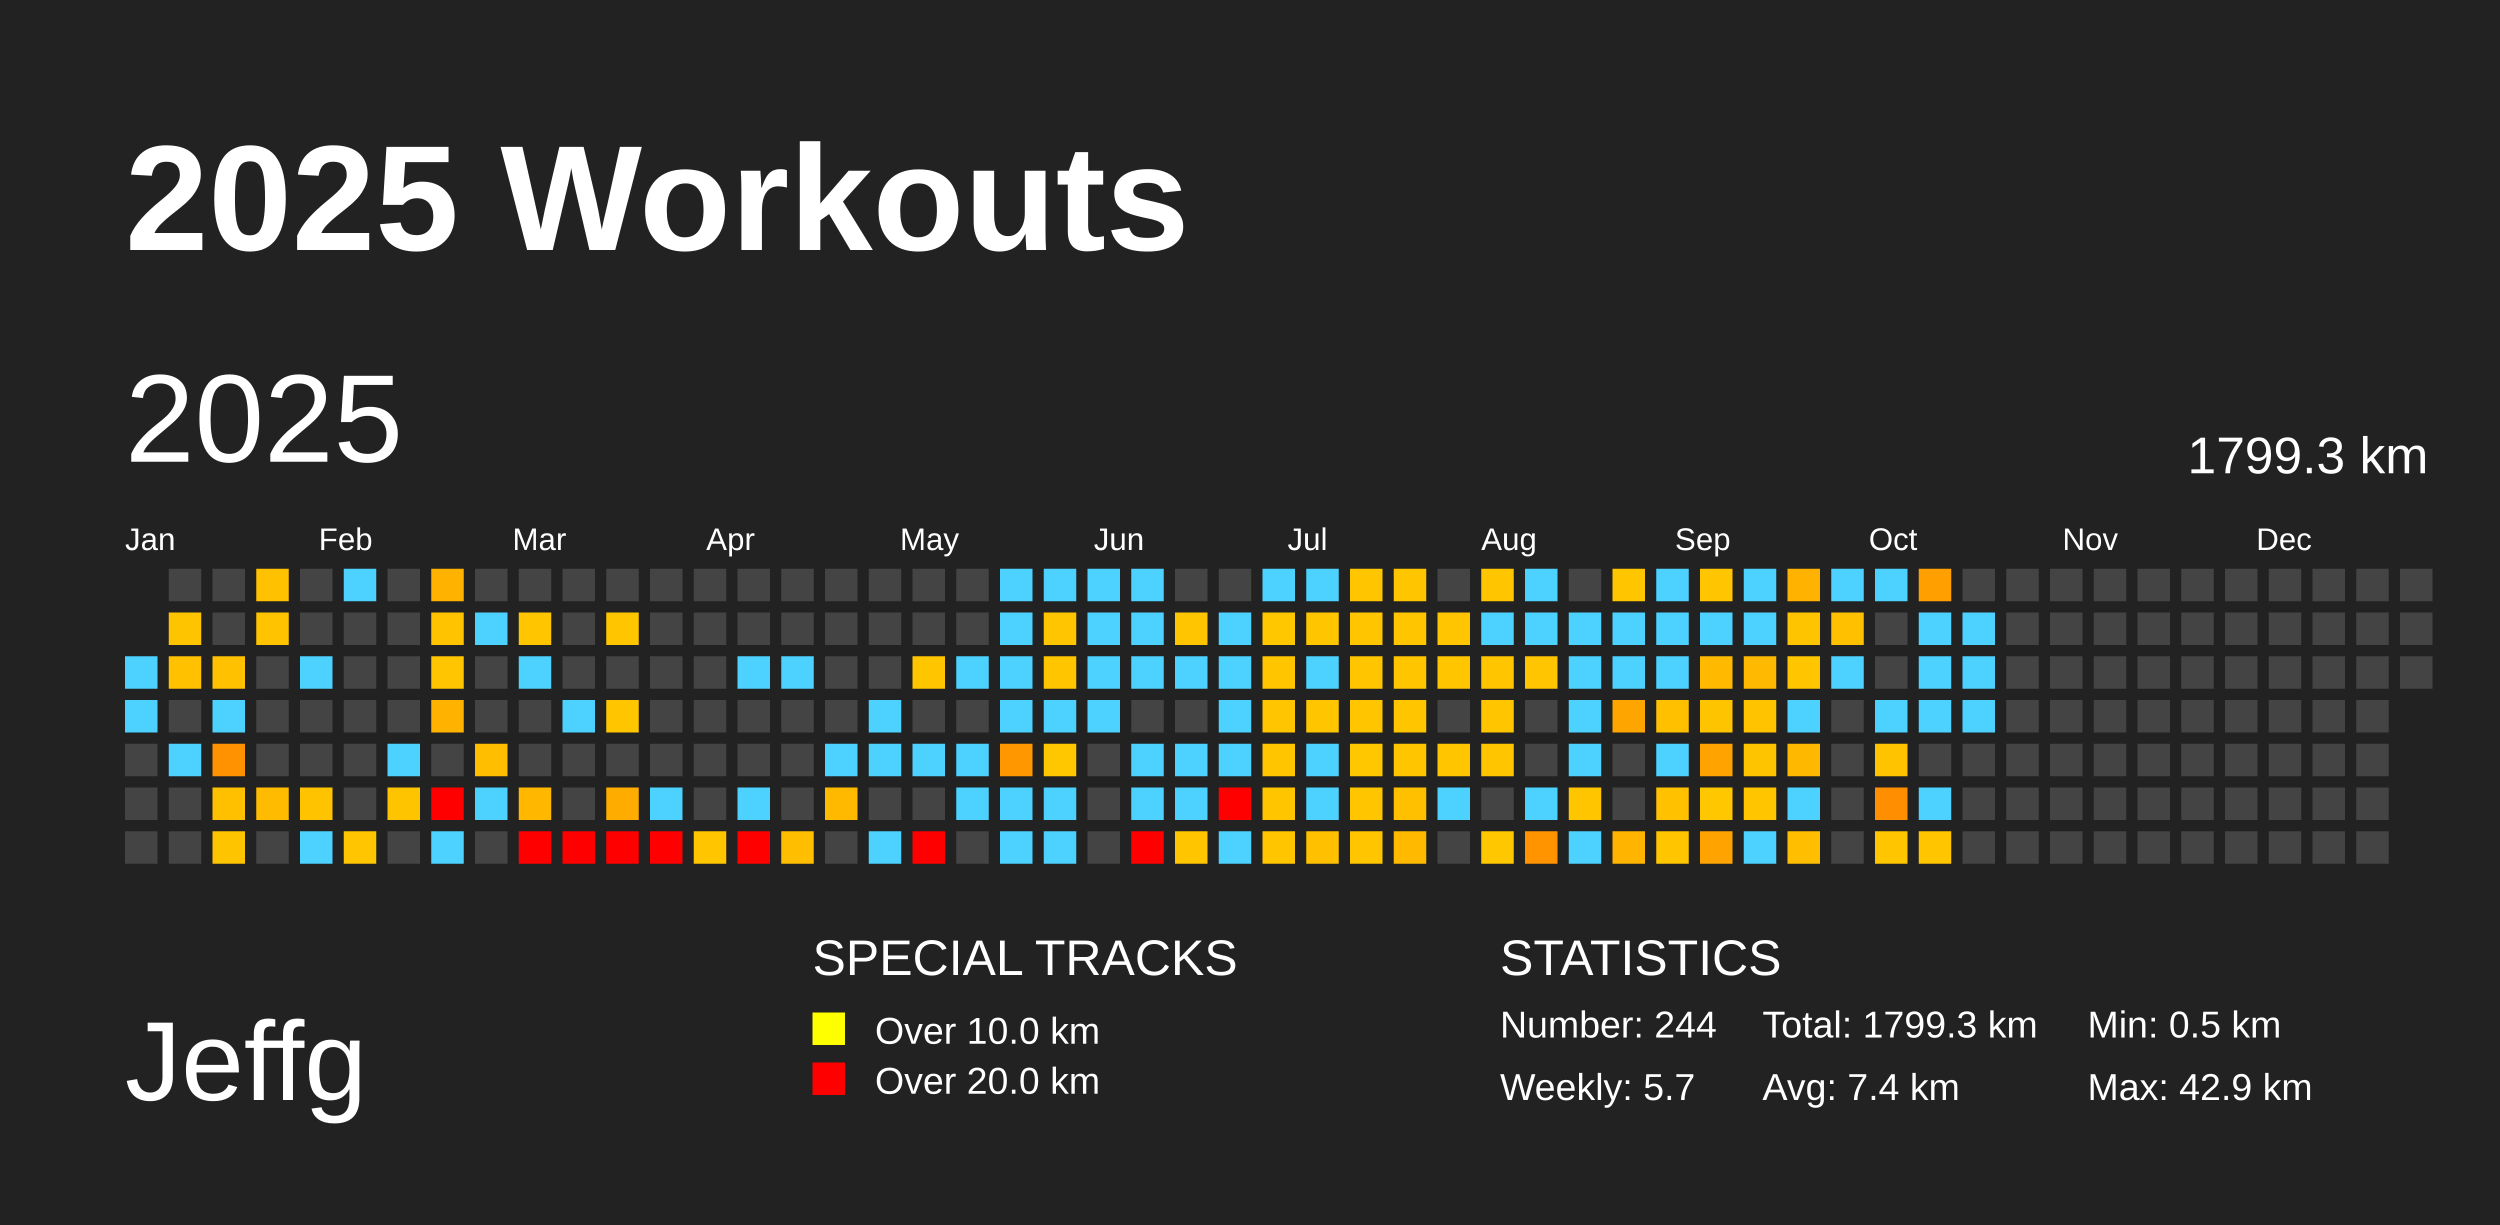
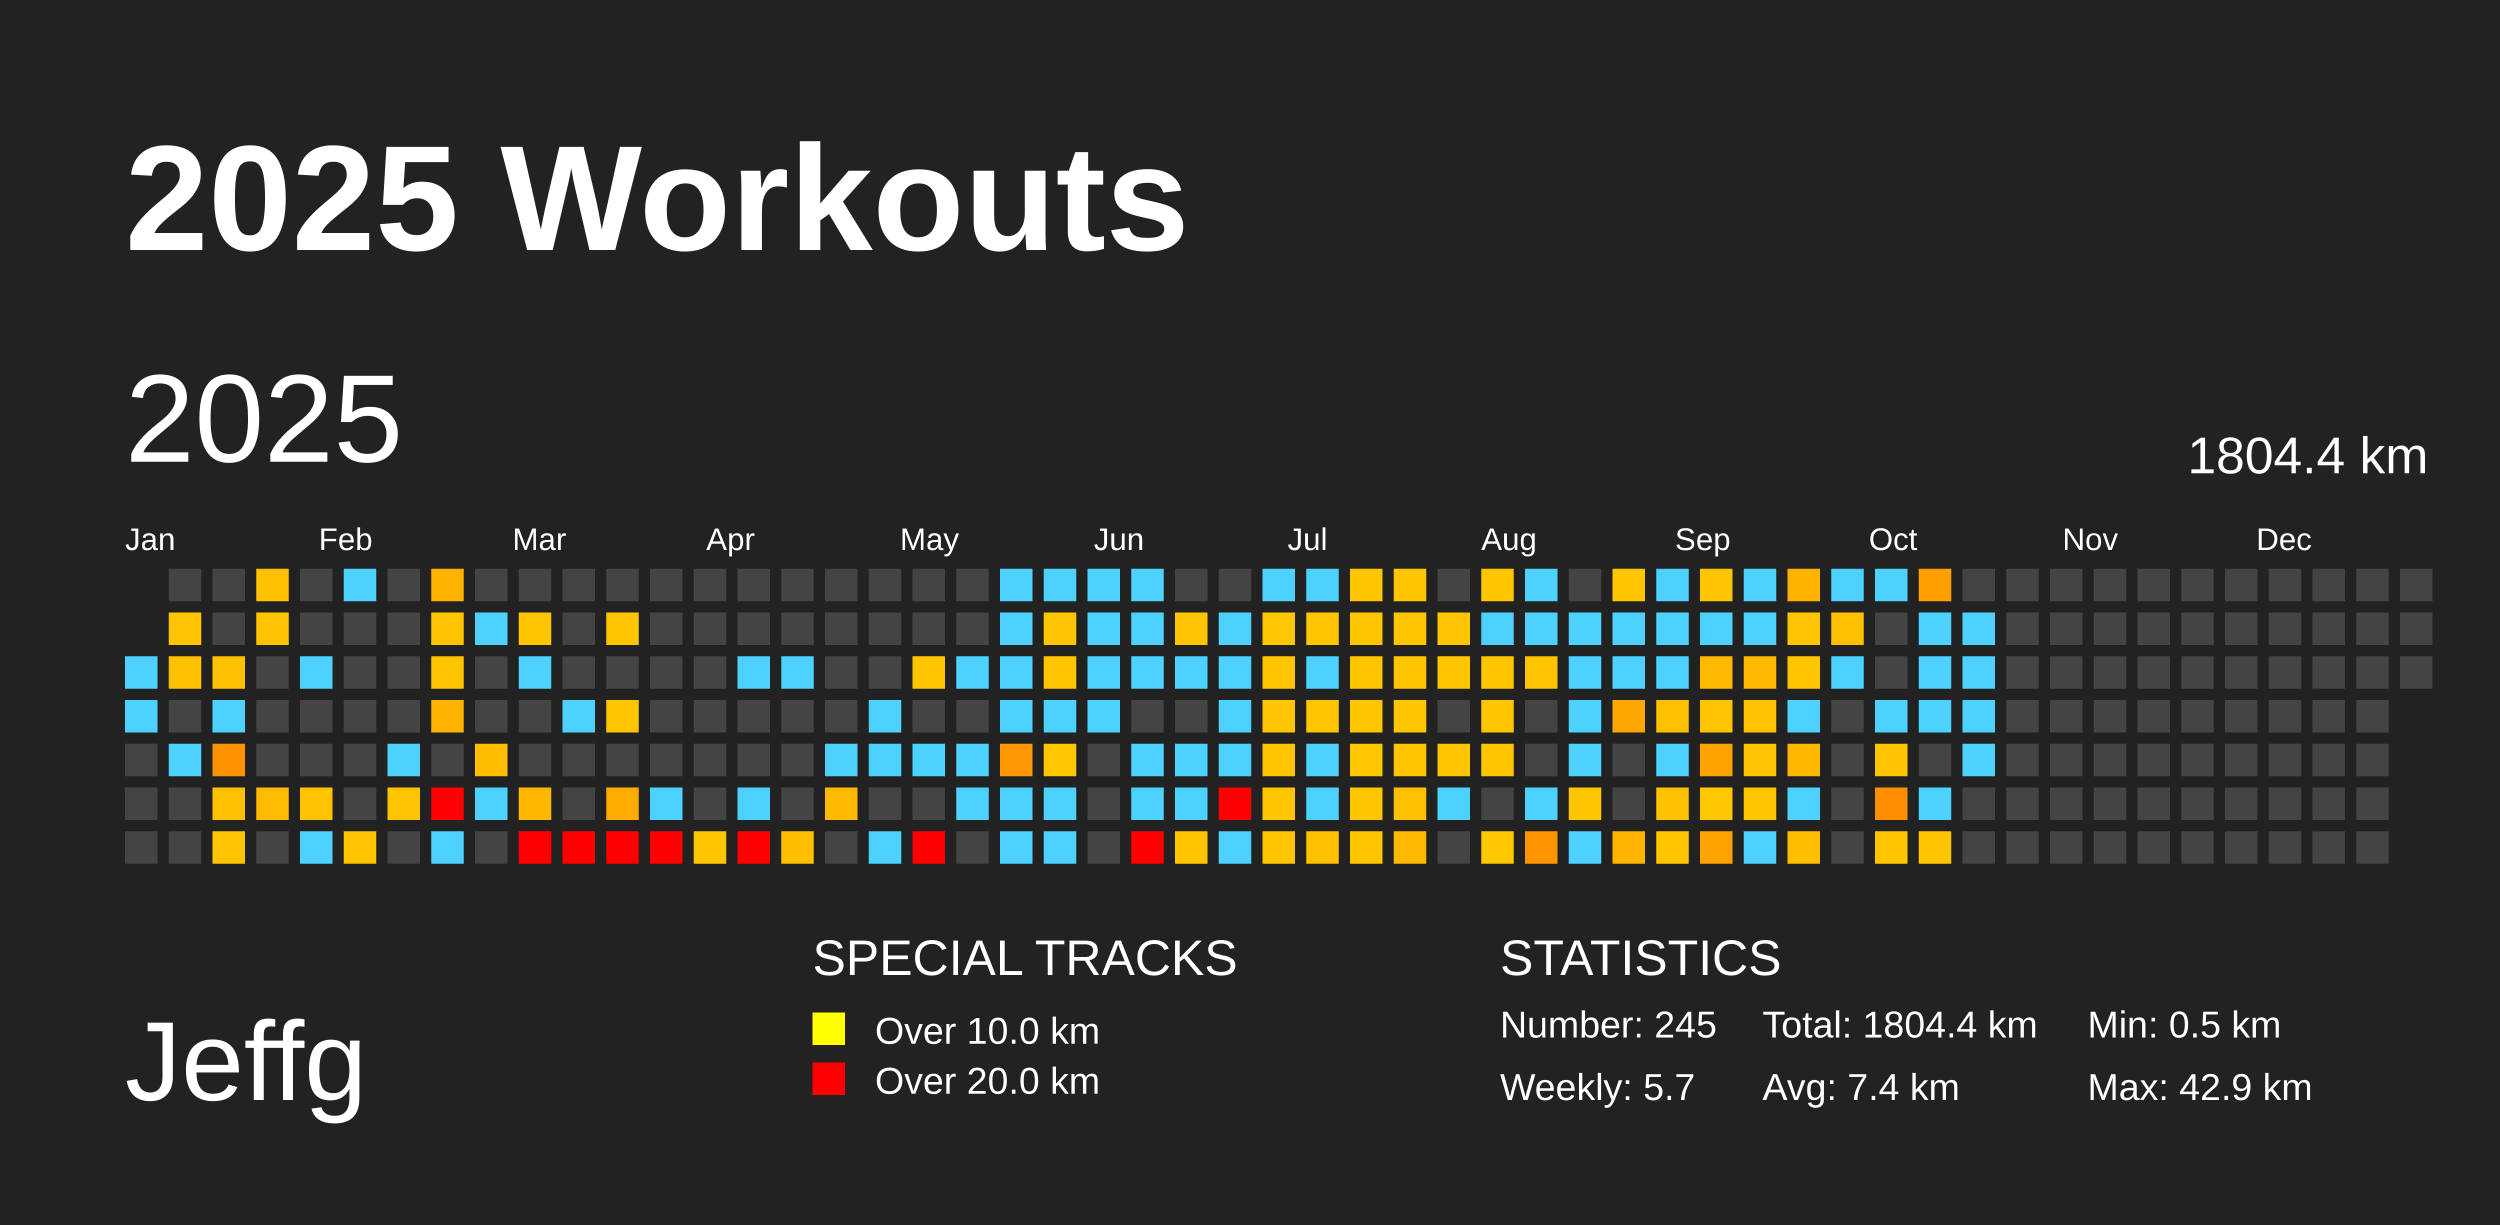
<svg xmlns="http://www.w3.org/2000/svg" baseProfile="full" height="98mm" version="1.1" viewBox="0,0,200,98" width="200mm">
  <defs />
  <rect fill="#222222" height="98" width="200" x="0" y="0" />
  <text fill="#FFFFFF" style="font-size:12px; font-family:Arial; font-weight:bold;" x="10" y="20">2025 Workouts</text>
  <text fill="#FFFFFF" style="font-size:9px; font-family:Arial" x="10" y="88">Jeffg</text>
  <text fill="#FFFFFF" style="font-size:4px; font-family:Arial" x="65" y="78">SPECIAL TRACKS</text>
  <rect fill="yellow" height="2.6" width="2.6" x="65" y="81" />
  <text fill="#FFFFFF" style="font-size:3px; font-family:Arial" x="70" y="83.5">Over 10.0 km</text>
  <rect fill="red" height="2.6" width="2.6" x="65" y="85" />
  <text fill="#FFFFFF" style="font-size:3px; font-family:Arial" x="70" y="87.5">Over 20.0 km</text>
  <text fill="#FFFFFF" style="font-size:4px; font-family:Arial" x="120" y="78">STATISTICS</text>
-   <text fill="#FFFFFF" style="font-size:3px; font-family:Arial" x="120" y="83">Number: 244</text>
+   <text fill="#FFFFFF" style="font-size:3px; font-family:Arial" x="120" y="83">Number: 245</text>
  <text fill="#FFFFFF" style="font-size:3px; font-family:Arial" x="120" y="88">Weekly: 5.7</text>
-   <text fill="#FFFFFF" style="font-size:3px; font-family:Arial" x="141" y="83">Total: 1799.3 km</text>
+   <text fill="#FFFFFF" style="font-size:3px; font-family:Arial" x="141" y="83">Total: 1804.4 km</text>
  <text fill="#FFFFFF" style="font-size:3px; font-family:Arial" x="141" y="88">Avg: 7.4 km</text>
  <text fill="#FFFFFF" style="font-size:3px; font-family:Arial" x="167" y="83">Min: 0.5 km</text>
  <text fill="#FFFFFF" style="font-size:3px; font-family:Arial" x="167" y="88">Max: 42.9 km</text>
  <text dominant-baseline="hanging" fill="#FFFFFF" style="font-size:10.0px; font-family:Arial;" x="10" y="30">2025</text>
-   <text dominant-baseline="hanging" fill="#FFFFFF" style="font-size:4.125px; font-family:Arial;" x="175" y="35">1799.3 km</text>
+   <text dominant-baseline="hanging" fill="#FFFFFF" style="font-size:4.125px; font-family:Arial;" x="175" y="35">1804.4 km</text>
  <text fill="#FFFFFF" style="font-size:2.5px; font-family:Arial" x="10.0" y="44">Jan</text>
  <text fill="#FFFFFF" style="font-size:2.5px; font-family:Arial" x="25.5" y="44">Feb</text>
  <text fill="#FFFFFF" style="font-size:2.5px; font-family:Arial" x="41.0" y="44">Mar</text>
  <text fill="#FFFFFF" style="font-size:2.5px; font-family:Arial" x="56.5" y="44">Apr</text>
  <text fill="#FFFFFF" style="font-size:2.5px; font-family:Arial" x="72.0" y="44">May</text>
  <text fill="#FFFFFF" style="font-size:2.5px; font-family:Arial" x="87.5" y="44">Jun</text>
  <text fill="#FFFFFF" style="font-size:2.5px; font-family:Arial" x="103.0" y="44">Jul</text>
  <text fill="#FFFFFF" style="font-size:2.5px; font-family:Arial" x="118.5" y="44">Aug</text>
  <text fill="#FFFFFF" style="font-size:2.5px; font-family:Arial" x="134.0" y="44">Sep</text>
  <text fill="#FFFFFF" style="font-size:2.5px; font-family:Arial" x="149.5" y="44">Oct</text>
  <text fill="#FFFFFF" style="font-size:2.5px; font-family:Arial" x="165.0" y="44">Nov</text>
  <text fill="#FFFFFF" style="font-size:2.5px; font-family:Arial" x="180.5" y="44">Dec</text>
  <rect fill="#4dd2ff" height="2.6" width="2.6" x="10.0" y="52.5" />
  <rect fill="#4dd2ff" height="2.6" width="2.6" x="10.0" y="56.0" />
  <rect fill="#444444" height="2.6" width="2.6" x="10.0" y="59.5" />
  <rect fill="#444444" height="2.6" width="2.6" x="10.0" y="63.0" />
  <rect fill="#444444" height="2.6" width="2.6" x="10.0" y="66.5" />
  <rect fill="#444444" height="2.6" width="2.6" x="13.5" y="45.5" />
  <rect fill="#ffc400" height="2.6" width="2.6" x="13.5" y="49.0" />
  <rect fill="#ffc100" height="2.6" width="2.6" x="13.5" y="52.5" />
  <rect fill="#444444" height="2.6" width="2.6" x="13.5" y="56.0" />
  <rect fill="#4dd2ff" height="2.6" width="2.6" x="13.5" y="59.5" />
  <rect fill="#444444" height="2.6" width="2.6" x="13.5" y="63.0" />
  <rect fill="#444444" height="2.6" width="2.6" x="13.5" y="66.5" />
  <rect fill="#444444" height="2.6" width="2.6" x="17.0" y="45.5" />
  <rect fill="#444444" height="2.6" width="2.6" x="17.0" y="49.0" />
  <rect fill="#ffc100" height="2.6" width="2.6" x="17.0" y="52.5" />
  <rect fill="#4dd2ff" height="2.6" width="2.6" x="17.0" y="56.0" />
  <rect fill="#ff9200" height="2.6" width="2.6" x="17.0" y="59.5" />
  <rect fill="#ffc000" height="2.6" width="2.6" x="17.0" y="63.0" />
  <rect fill="#ffc400" height="2.6" width="2.6" x="17.0" y="66.5" />
  <rect fill="#ffc100" height="2.6" width="2.6" x="20.5" y="45.5" />
  <rect fill="#ffc300" height="2.6" width="2.6" x="20.5" y="49.0" />
  <rect fill="#444444" height="2.6" width="2.6" x="20.5" y="52.5" />
  <rect fill="#444444" height="2.6" width="2.6" x="20.5" y="56.0" />
  <rect fill="#444444" height="2.6" width="2.6" x="20.5" y="59.5" />
  <rect fill="#ffbb00" height="2.6" width="2.6" x="20.5" y="63.0" />
  <rect fill="#444444" height="2.6" width="2.6" x="20.5" y="66.5" />
  <rect fill="#444444" height="2.6" width="2.6" x="24.0" y="45.5" />
  <rect fill="#444444" height="2.6" width="2.6" x="24.0" y="49.0" />
  <rect fill="#4dd2ff" height="2.6" width="2.6" x="24.0" y="52.5" />
  <rect fill="#444444" height="2.6" width="2.6" x="24.0" y="56.0" />
  <rect fill="#444444" height="2.6" width="2.6" x="24.0" y="59.5" />
  <rect fill="#ffc300" height="2.6" width="2.6" x="24.0" y="63.0" />
  <rect fill="#4dd2ff" height="2.6" width="2.6" x="24.0" y="66.5" />
  <rect fill="#4dd2ff" height="2.6" width="2.6" x="27.5" y="45.5" />
  <rect fill="#444444" height="2.6" width="2.6" x="27.5" y="49.0" />
  <rect fill="#444444" height="2.6" width="2.6" x="27.5" y="52.5" />
  <rect fill="#444444" height="2.6" width="2.6" x="27.5" y="56.0" />
  <rect fill="#444444" height="2.6" width="2.6" x="27.5" y="59.5" />
  <rect fill="#444444" height="2.6" width="2.6" x="27.5" y="63.0" />
  <rect fill="#ffc500" height="2.6" width="2.6" x="27.5" y="66.5" />
  <rect fill="#444444" height="2.6" width="2.6" x="31.0" y="45.5" />
  <rect fill="#444444" height="2.6" width="2.6" x="31.0" y="49.0" />
  <rect fill="#444444" height="2.6" width="2.6" x="31.0" y="52.5" />
  <rect fill="#444444" height="2.6" width="2.6" x="31.0" y="56.0" />
  <rect fill="#4dd2ff" height="2.6" width="2.6" x="31.0" y="59.5" />
  <rect fill="#ffc400" height="2.6" width="2.6" x="31.0" y="63.0" />
  <rect fill="#444444" height="2.6" width="2.6" x="31.0" y="66.5" />
  <rect fill="#ffb200" height="2.6" width="2.6" x="34.5" y="45.5" />
  <rect fill="#ffc300" height="2.6" width="2.6" x="34.5" y="49.0" />
  <rect fill="#ffc500" height="2.6" width="2.6" x="34.5" y="52.5" />
  <rect fill="#ffb200" height="2.6" width="2.6" x="34.5" y="56.0" />
  <rect fill="#444444" height="2.6" width="2.6" x="34.5" y="59.5" />
  <rect fill="red" height="2.6" width="2.6" x="34.5" y="63.0" />
  <rect fill="#4dd2ff" height="2.6" width="2.6" x="34.5" y="66.5" />
  <rect fill="#444444" height="2.6" width="2.6" x="38.0" y="45.5" />
  <rect fill="#4dd2ff" height="2.6" width="2.6" x="38.0" y="49.0" />
  <rect fill="#444444" height="2.6" width="2.6" x="38.0" y="52.5" />
  <rect fill="#444444" height="2.6" width="2.6" x="38.0" y="56.0" />
  <rect fill="#ffbe00" height="2.6" width="2.6" x="38.0" y="59.5" />
  <rect fill="#4dd2ff" height="2.6" width="2.6" x="38.0" y="63.0" />
  <rect fill="#444444" height="2.6" width="2.6" x="38.0" y="66.5" />
  <rect fill="#444444" height="2.6" width="2.6" x="41.5" y="45.5" />
  <rect fill="#ffc600" height="2.6" width="2.6" x="41.5" y="49.0" />
  <rect fill="#4dd2ff" height="2.6" width="2.6" x="41.5" y="52.5" />
  <rect fill="#444444" height="2.6" width="2.6" x="41.5" y="56.0" />
  <rect fill="#444444" height="2.6" width="2.6" x="41.5" y="59.5" />
  <rect fill="#ffb700" height="2.6" width="2.6" x="41.5" y="63.0" />
  <rect fill="red" height="2.6" width="2.6" x="41.5" y="66.5" />
  <rect fill="#444444" height="2.6" width="2.6" x="45.0" y="45.5" />
  <rect fill="#444444" height="2.6" width="2.6" x="45.0" y="49.0" />
  <rect fill="#444444" height="2.6" width="2.6" x="45.0" y="52.5" />
  <rect fill="#4dd2ff" height="2.6" width="2.6" x="45.0" y="56.0" />
  <rect fill="#444444" height="2.6" width="2.6" x="45.0" y="59.5" />
  <rect fill="#444444" height="2.6" width="2.6" x="45.0" y="63.0" />
  <rect fill="red" height="2.6" width="2.6" x="45.0" y="66.5" />
  <rect fill="#444444" height="2.6" width="2.6" x="48.5" y="45.5" />
  <rect fill="#ffc600" height="2.6" width="2.6" x="48.5" y="49.0" />
  <rect fill="#444444" height="2.6" width="2.6" x="48.5" y="52.5" />
  <rect fill="#ffc600" height="2.6" width="2.6" x="48.5" y="56.0" />
  <rect fill="#444444" height="2.6" width="2.6" x="48.5" y="59.5" />
  <rect fill="#ffac00" height="2.6" width="2.6" x="48.5" y="63.0" />
  <rect fill="red" height="2.6" width="2.6" x="48.5" y="66.5" />
  <rect fill="#444444" height="2.6" width="2.6" x="52.0" y="45.5" />
  <rect fill="#444444" height="2.6" width="2.6" x="52.0" y="49.0" />
  <rect fill="#444444" height="2.6" width="2.6" x="52.0" y="52.5" />
  <rect fill="#444444" height="2.6" width="2.6" x="52.0" y="56.0" />
  <rect fill="#444444" height="2.6" width="2.6" x="52.0" y="59.5" />
  <rect fill="#4dd2ff" height="2.6" width="2.6" x="52.0" y="63.0" />
  <rect fill="red" height="2.6" width="2.6" x="52.0" y="66.5" />
  <rect fill="#444444" height="2.6" width="2.6" x="55.5" y="45.5" />
  <rect fill="#444444" height="2.6" width="2.6" x="55.5" y="49.0" />
  <rect fill="#444444" height="2.6" width="2.6" x="55.5" y="52.5" />
  <rect fill="#444444" height="2.6" width="2.6" x="55.5" y="56.0" />
  <rect fill="#444444" height="2.6" width="2.6" x="55.5" y="59.5" />
  <rect fill="#444444" height="2.6" width="2.6" x="55.5" y="63.0" />
  <rect fill="#ffc600" height="2.6" width="2.6" x="55.5" y="66.5" />
  <rect fill="#444444" height="2.6" width="2.6" x="59.0" y="45.5" />
  <rect fill="#444444" height="2.6" width="2.6" x="59.0" y="49.0" />
  <rect fill="#4dd2ff" height="2.6" width="2.6" x="59.0" y="52.5" />
  <rect fill="#444444" height="2.6" width="2.6" x="59.0" y="56.0" />
  <rect fill="#444444" height="2.6" width="2.6" x="59.0" y="59.5" />
  <rect fill="#4dd2ff" height="2.6" width="2.6" x="59.0" y="63.0" />
  <rect fill="red" height="2.6" width="2.6" x="59.0" y="66.5" />
  <rect fill="#444444" height="2.6" width="2.6" x="62.5" y="45.5" />
  <rect fill="#444444" height="2.6" width="2.6" x="62.5" y="49.0" />
  <rect fill="#4dd2ff" height="2.6" width="2.6" x="62.5" y="52.5" />
  <rect fill="#444444" height="2.6" width="2.6" x="62.5" y="56.0" />
  <rect fill="#444444" height="2.6" width="2.6" x="62.5" y="59.5" />
  <rect fill="#444444" height="2.6" width="2.6" x="62.5" y="63.0" />
  <rect fill="#ffbf00" height="2.6" width="2.6" x="62.5" y="66.5" />
  <rect fill="#444444" height="2.6" width="2.6" x="66.0" y="45.5" />
  <rect fill="#444444" height="2.6" width="2.6" x="66.0" y="49.0" />
  <rect fill="#444444" height="2.6" width="2.6" x="66.0" y="52.5" />
  <rect fill="#444444" height="2.6" width="2.6" x="66.0" y="56.0" />
  <rect fill="#4dd2ff" height="2.6" width="2.6" x="66.0" y="59.5" />
  <rect fill="#ffba00" height="2.6" width="2.6" x="66.0" y="63.0" />
  <rect fill="#444444" height="2.6" width="2.6" x="66.0" y="66.5" />
  <rect fill="#444444" height="2.6" width="2.6" x="69.5" y="45.5" />
  <rect fill="#444444" height="2.6" width="2.6" x="69.5" y="49.0" />
  <rect fill="#444444" height="2.6" width="2.6" x="69.5" y="52.5" />
  <rect fill="#4dd2ff" height="2.6" width="2.6" x="69.5" y="56.0" />
  <rect fill="#4dd2ff" height="2.6" width="2.6" x="69.5" y="59.5" />
  <rect fill="#444444" height="2.6" width="2.6" x="69.5" y="63.0" />
  <rect fill="#4dd2ff" height="2.6" width="2.6" x="69.5" y="66.5" />
  <rect fill="#444444" height="2.6" width="2.6" x="73.0" y="45.5" />
  <rect fill="#444444" height="2.6" width="2.6" x="73.0" y="49.0" />
  <rect fill="#ffc600" height="2.6" width="2.6" x="73.0" y="52.5" />
  <rect fill="#444444" height="2.6" width="2.6" x="73.0" y="56.0" />
  <rect fill="#4dd2ff" height="2.6" width="2.6" x="73.0" y="59.5" />
  <rect fill="#444444" height="2.6" width="2.6" x="73.0" y="63.0" />
  <rect fill="red" height="2.6" width="2.6" x="73.0" y="66.5" />
  <rect fill="#444444" height="2.6" width="2.6" x="76.5" y="45.5" />
  <rect fill="#444444" height="2.6" width="2.6" x="76.5" y="49.0" />
  <rect fill="#4dd2ff" height="2.6" width="2.6" x="76.5" y="52.5" />
  <rect fill="#444444" height="2.6" width="2.6" x="76.5" y="56.0" />
  <rect fill="#4dd2ff" height="2.6" width="2.6" x="76.5" y="59.5" />
  <rect fill="#4dd2ff" height="2.6" width="2.6" x="76.5" y="63.0" />
  <rect fill="#444444" height="2.6" width="2.6" x="76.5" y="66.5" />
  <rect fill="#4dd2ff" height="2.6" width="2.6" x="80.0" y="45.5" />
  <rect fill="#4dd2ff" height="2.6" width="2.6" x="80.0" y="49.0" />
  <rect fill="#4dd2ff" height="2.6" width="2.6" x="80.0" y="52.5" />
  <rect fill="#4dd2ff" height="2.6" width="2.6" x="80.0" y="56.0" />
  <rect fill="#ff9700" height="2.6" width="2.6" x="80.0" y="59.5" />
  <rect fill="#4dd2ff" height="2.6" width="2.6" x="80.0" y="63.0" />
  <rect fill="#4dd2ff" height="2.6" width="2.6" x="80.0" y="66.5" />
  <rect fill="#4dd2ff" height="2.6" width="2.6" x="83.5" y="45.5" />
  <rect fill="#ffc500" height="2.6" width="2.6" x="83.5" y="49.0" />
  <rect fill="#ffc600" height="2.6" width="2.6" x="83.5" y="52.5" />
  <rect fill="#4dd2ff" height="2.6" width="2.6" x="83.5" y="56.0" />
  <rect fill="#ffc700" height="2.6" width="2.6" x="83.5" y="59.5" />
  <rect fill="#4dd2ff" height="2.6" width="2.6" x="83.5" y="63.0" />
  <rect fill="#4dd2ff" height="2.6" width="2.6" x="83.5" y="66.5" />
  <rect fill="#4dd2ff" height="2.6" width="2.6" x="87.0" y="45.5" />
  <rect fill="#4dd2ff" height="2.6" width="2.6" x="87.0" y="49.0" />
  <rect fill="#4dd2ff" height="2.6" width="2.6" x="87.0" y="52.5" />
  <rect fill="#4dd2ff" height="2.6" width="2.6" x="87.0" y="56.0" />
  <rect fill="#444444" height="2.6" width="2.6" x="87.0" y="59.5" />
  <rect fill="#444444" height="2.6" width="2.6" x="87.0" y="63.0" />
  <rect fill="#444444" height="2.6" width="2.6" x="87.0" y="66.5" />
  <rect fill="#4dd2ff" height="2.6" width="2.6" x="90.5" y="45.5" />
  <rect fill="#4dd2ff" height="2.6" width="2.6" x="90.5" y="49.0" />
  <rect fill="#4dd2ff" height="2.6" width="2.6" x="90.5" y="52.5" />
  <rect fill="#444444" height="2.6" width="2.6" x="90.5" y="56.0" />
  <rect fill="#4dd2ff" height="2.6" width="2.6" x="90.5" y="59.5" />
  <rect fill="#4dd2ff" height="2.6" width="2.6" x="90.5" y="63.0" />
  <rect fill="red" height="2.6" width="2.6" x="90.5" y="66.5" />
  <rect fill="#444444" height="2.6" width="2.6" x="94.0" y="45.5" />
  <rect fill="#ffc500" height="2.6" width="2.6" x="94.0" y="49.0" />
  <rect fill="#4dd2ff" height="2.6" width="2.6" x="94.0" y="52.5" />
  <rect fill="#444444" height="2.6" width="2.6" x="94.0" y="56.0" />
  <rect fill="#4dd2ff" height="2.6" width="2.6" x="94.0" y="59.5" />
  <rect fill="#4dd2ff" height="2.6" width="2.6" x="94.0" y="63.0" />
  <rect fill="#ffc600" height="2.6" width="2.6" x="94.0" y="66.5" />
  <rect fill="#444444" height="2.6" width="2.6" x="97.5" y="45.5" />
  <rect fill="#4dd2ff" height="2.6" width="2.6" x="97.5" y="49.0" />
  <rect fill="#4dd2ff" height="2.6" width="2.6" x="97.5" y="52.5" />
  <rect fill="#4dd2ff" height="2.6" width="2.6" x="97.5" y="56.0" />
  <rect fill="#4dd2ff" height="2.6" width="2.6" x="97.5" y="59.5" />
  <rect fill="red" height="2.6" width="2.6" x="97.5" y="63.0" />
  <rect fill="#4dd2ff" height="2.6" width="2.6" x="97.5" y="66.5" />
  <rect fill="#4dd2ff" height="2.6" width="2.6" x="101.0" y="45.5" />
  <rect fill="#ffc700" height="2.6" width="2.6" x="101.0" y="49.0" />
  <rect fill="#ffc600" height="2.6" width="2.6" x="101.0" y="52.5" />
  <rect fill="#ffc500" height="2.6" width="2.6" x="101.0" y="56.0" />
  <rect fill="#ffc600" height="2.6" width="2.6" x="101.0" y="59.5" />
  <rect fill="#ffc600" height="2.6" width="2.6" x="101.0" y="63.0" />
  <rect fill="#ffc600" height="2.6" width="2.6" x="101.0" y="66.5" />
  <rect fill="#4dd2ff" height="2.6" width="2.6" x="104.5" y="45.5" />
  <rect fill="#ffc600" height="2.6" width="2.6" x="104.5" y="49.0" />
  <rect fill="#4dd2ff" height="2.6" width="2.6" x="104.5" y="52.5" />
  <rect fill="#ffc600" height="2.6" width="2.6" x="104.5" y="56.0" />
  <rect fill="#4dd2ff" height="2.6" width="2.6" x="104.5" y="59.5" />
  <rect fill="#4dd2ff" height="2.6" width="2.6" x="104.5" y="63.0" />
  <rect fill="#ffc000" height="2.6" width="2.6" x="104.5" y="66.5" />
  <rect fill="#ffc600" height="2.6" width="2.6" x="108.0" y="45.5" />
  <rect fill="#ffc600" height="2.6" width="2.6" x="108.0" y="49.0" />
  <rect fill="#ffc600" height="2.6" width="2.6" x="108.0" y="52.5" />
  <rect fill="#ffc600" height="2.6" width="2.6" x="108.0" y="56.0" />
  <rect fill="#ffc700" height="2.6" width="2.6" x="108.0" y="59.5" />
  <rect fill="#ffc600" height="2.6" width="2.6" x="108.0" y="63.0" />
  <rect fill="#ffc600" height="2.6" width="2.6" x="108.0" y="66.5" />
  <rect fill="#ffc600" height="2.6" width="2.6" x="111.5" y="45.5" />
  <rect fill="#ffc600" height="2.6" width="2.6" x="111.5" y="49.0" />
  <rect fill="#ffc600" height="2.6" width="2.6" x="111.5" y="52.5" />
  <rect fill="#ffc600" height="2.6" width="2.6" x="111.5" y="56.0" />
  <rect fill="#ffc600" height="2.6" width="2.6" x="111.5" y="59.5" />
  <rect fill="#ffc000" height="2.6" width="2.6" x="111.5" y="63.0" />
  <rect fill="#ffba00" height="2.6" width="2.6" x="111.5" y="66.5" />
  <rect fill="#444444" height="2.6" width="2.6" x="115.0" y="45.5" />
  <rect fill="#ffc500" height="2.6" width="2.6" x="115.0" y="49.0" />
  <rect fill="#ffc600" height="2.6" width="2.6" x="115.0" y="52.5" />
  <rect fill="#444444" height="2.6" width="2.6" x="115.0" y="56.0" />
  <rect fill="#ffc600" height="2.6" width="2.6" x="115.0" y="59.5" />
  <rect fill="#4dd2ff" height="2.6" width="2.6" x="115.0" y="63.0" />
  <rect fill="#444444" height="2.6" width="2.6" x="115.0" y="66.5" />
  <rect fill="#ffc600" height="2.6" width="2.6" x="118.5" y="45.5" />
  <rect fill="#4dd2ff" height="2.6" width="2.6" x="118.5" y="49.0" />
  <rect fill="#ffc600" height="2.6" width="2.6" x="118.5" y="52.5" />
  <rect fill="#ffc600" height="2.6" width="2.6" x="118.5" y="56.0" />
  <rect fill="#ffc600" height="2.6" width="2.6" x="118.5" y="59.5" />
  <rect fill="#444444" height="2.6" width="2.6" x="118.5" y="63.0" />
  <rect fill="#ffc700" height="2.6" width="2.6" x="118.5" y="66.5" />
  <rect fill="#4dd2ff" height="2.6" width="2.6" x="122.0" y="45.5" />
  <rect fill="#4dd2ff" height="2.6" width="2.6" x="122.0" y="49.0" />
  <rect fill="#ffc500" height="2.6" width="2.6" x="122.0" y="52.5" />
  <rect fill="#444444" height="2.6" width="2.6" x="122.0" y="56.0" />
  <rect fill="#444444" height="2.6" width="2.6" x="122.0" y="59.5" />
  <rect fill="#4dd2ff" height="2.6" width="2.6" x="122.0" y="63.0" />
  <rect fill="#ff9300" height="2.6" width="2.6" x="122.0" y="66.5" />
  <rect fill="#444444" height="2.6" width="2.6" x="125.5" y="45.5" />
  <rect fill="#4dd2ff" height="2.6" width="2.6" x="125.5" y="49.0" />
  <rect fill="#4dd2ff" height="2.6" width="2.6" x="125.5" y="52.5" />
  <rect fill="#4dd2ff" height="2.6" width="2.6" x="125.5" y="56.0" />
  <rect fill="#4dd2ff" height="2.6" width="2.6" x="125.5" y="59.5" />
  <rect fill="#ffc600" height="2.6" width="2.6" x="125.5" y="63.0" />
  <rect fill="#4dd2ff" height="2.6" width="2.6" x="125.5" y="66.5" />
  <rect fill="#ffc600" height="2.6" width="2.6" x="129.0" y="45.5" />
  <rect fill="#4dd2ff" height="2.6" width="2.6" x="129.0" y="49.0" />
  <rect fill="#4dd2ff" height="2.6" width="2.6" x="129.0" y="52.5" />
  <rect fill="#ffa500" height="2.6" width="2.6" x="129.0" y="56.0" />
  <rect fill="#444444" height="2.6" width="2.6" x="129.0" y="59.5" />
  <rect fill="#444444" height="2.6" width="2.6" x="129.0" y="63.0" />
  <rect fill="#ffb400" height="2.6" width="2.6" x="129.0" y="66.5" />
  <rect fill="#4dd2ff" height="2.6" width="2.6" x="132.5" y="45.5" />
  <rect fill="#4dd2ff" height="2.6" width="2.6" x="132.5" y="49.0" />
  <rect fill="#4dd2ff" height="2.6" width="2.6" x="132.5" y="52.5" />
  <rect fill="#ffc000" height="2.6" width="2.6" x="132.5" y="56.0" />
  <rect fill="#4dd2ff" height="2.6" width="2.6" x="132.5" y="59.5" />
  <rect fill="#ffc100" height="2.6" width="2.6" x="132.5" y="63.0" />
  <rect fill="#ffc600" height="2.6" width="2.6" x="132.5" y="66.5" />
  <rect fill="#ffc500" height="2.6" width="2.6" x="136.0" y="45.5" />
  <rect fill="#4dd2ff" height="2.6" width="2.6" x="136.0" y="49.0" />
  <rect fill="#ffba00" height="2.6" width="2.6" x="136.0" y="52.5" />
  <rect fill="#ffc400" height="2.6" width="2.6" x="136.0" y="56.0" />
  <rect fill="#ffa300" height="2.6" width="2.6" x="136.0" y="59.5" />
  <rect fill="#ffc700" height="2.6" width="2.6" x="136.0" y="63.0" />
  <rect fill="#ffa300" height="2.6" width="2.6" x="136.0" y="66.5" />
  <rect fill="#4dd2ff" height="2.6" width="2.6" x="139.5" y="45.5" />
  <rect fill="#4dd2ff" height="2.6" width="2.6" x="139.5" y="49.0" />
  <rect fill="#ffb900" height="2.6" width="2.6" x="139.5" y="52.5" />
  <rect fill="#ffc300" height="2.6" width="2.6" x="139.5" y="56.0" />
  <rect fill="#ffc400" height="2.6" width="2.6" x="139.5" y="59.5" />
  <rect fill="#ffc600" height="2.6" width="2.6" x="139.5" y="63.0" />
  <rect fill="#4dd2ff" height="2.6" width="2.6" x="139.5" y="66.5" />
  <rect fill="#ffb300" height="2.6" width="2.6" x="143.0" y="45.5" />
  <rect fill="#ffc400" height="2.6" width="2.6" x="143.0" y="49.0" />
  <rect fill="#ffc600" height="2.6" width="2.6" x="143.0" y="52.5" />
  <rect fill="#4dd2ff" height="2.6" width="2.6" x="143.0" y="56.0" />
  <rect fill="#ffb800" height="2.6" width="2.6" x="143.0" y="59.5" />
  <rect fill="#4dd2ff" height="2.6" width="2.6" x="143.0" y="63.0" />
  <rect fill="#ffbf00" height="2.6" width="2.6" x="143.0" y="66.5" />
  <rect fill="#4dd2ff" height="2.6" width="2.6" x="146.5" y="45.5" />
  <rect fill="#ffc000" height="2.6" width="2.6" x="146.5" y="49.0" />
  <rect fill="#4dd2ff" height="2.6" width="2.6" x="146.5" y="52.5" />
  <rect fill="#444444" height="2.6" width="2.6" x="146.5" y="56.0" />
  <rect fill="#444444" height="2.6" width="2.6" x="146.5" y="59.5" />
  <rect fill="#444444" height="2.6" width="2.6" x="146.5" y="63.0" />
  <rect fill="#444444" height="2.6" width="2.6" x="146.5" y="66.5" />
  <rect fill="#4dd2ff" height="2.6" width="2.6" x="150.0" y="45.5" />
  <rect fill="#444444" height="2.6" width="2.6" x="150.0" y="49.0" />
  <rect fill="#444444" height="2.6" width="2.6" x="150.0" y="52.5" />
  <rect fill="#4dd2ff" height="2.6" width="2.6" x="150.0" y="56.0" />
  <rect fill="#ffc300" height="2.6" width="2.6" x="150.0" y="59.5" />
  <rect fill="#ff8f00" height="2.6" width="2.6" x="150.0" y="63.0" />
  <rect fill="#ffc600" height="2.6" width="2.6" x="150.0" y="66.5" />
  <rect fill="#ff9f00" height="2.6" width="2.6" x="153.5" y="45.5" />
  <rect fill="#4dd2ff" height="2.6" width="2.6" x="153.5" y="49.0" />
  <rect fill="#4dd2ff" height="2.6" width="2.6" x="153.5" y="52.5" />
  <rect fill="#4dd2ff" height="2.6" width="2.6" x="153.5" y="56.0" />
  <rect fill="#444444" height="2.6" width="2.6" x="153.5" y="59.5" />
  <rect fill="#4dd2ff" height="2.6" width="2.6" x="153.5" y="63.0" />
  <rect fill="#ffc600" height="2.6" width="2.6" x="153.5" y="66.5" />
  <rect fill="#444444" height="2.6" width="2.6" x="157.0" y="45.5" />
  <rect fill="#4dd2ff" height="2.6" width="2.6" x="157.0" y="49.0" />
  <rect fill="#4dd2ff" height="2.6" width="2.6" x="157.0" y="52.5" />
  <rect fill="#4dd2ff" height="2.6" width="2.6" x="157.0" y="56.0" />
-   <rect fill="#444444" height="2.6" width="2.6" x="157.0" y="59.5" />
+   <rect fill="#4dd2ff" height="2.6" width="2.6" x="157.0" y="59.5" />
  <rect fill="#444444" height="2.6" width="2.6" x="157.0" y="63.0" />
  <rect fill="#444444" height="2.6" width="2.6" x="157.0" y="66.5" />
  <rect fill="#444444" height="2.6" width="2.6" x="160.5" y="45.5" />
  <rect fill="#444444" height="2.6" width="2.6" x="160.5" y="49.0" />
  <rect fill="#444444" height="2.6" width="2.6" x="160.5" y="52.5" />
  <rect fill="#444444" height="2.6" width="2.6" x="160.5" y="56.0" />
  <rect fill="#444444" height="2.6" width="2.6" x="160.5" y="59.5" />
  <rect fill="#444444" height="2.6" width="2.6" x="160.5" y="63.0" />
  <rect fill="#444444" height="2.6" width="2.6" x="160.5" y="66.5" />
  <rect fill="#444444" height="2.6" width="2.6" x="164.0" y="45.5" />
  <rect fill="#444444" height="2.6" width="2.6" x="164.0" y="49.0" />
  <rect fill="#444444" height="2.6" width="2.6" x="164.0" y="52.5" />
  <rect fill="#444444" height="2.6" width="2.6" x="164.0" y="56.0" />
  <rect fill="#444444" height="2.6" width="2.6" x="164.0" y="59.5" />
  <rect fill="#444444" height="2.6" width="2.6" x="164.0" y="63.0" />
  <rect fill="#444444" height="2.6" width="2.6" x="164.0" y="66.5" />
  <rect fill="#444444" height="2.6" width="2.6" x="167.5" y="45.5" />
  <rect fill="#444444" height="2.6" width="2.6" x="167.5" y="49.0" />
  <rect fill="#444444" height="2.6" width="2.6" x="167.5" y="52.5" />
  <rect fill="#444444" height="2.6" width="2.6" x="167.5" y="56.0" />
  <rect fill="#444444" height="2.6" width="2.6" x="167.5" y="59.5" />
  <rect fill="#444444" height="2.6" width="2.6" x="167.5" y="63.0" />
  <rect fill="#444444" height="2.6" width="2.6" x="167.5" y="66.5" />
  <rect fill="#444444" height="2.6" width="2.6" x="171.0" y="45.5" />
  <rect fill="#444444" height="2.6" width="2.6" x="171.0" y="49.0" />
  <rect fill="#444444" height="2.6" width="2.6" x="171.0" y="52.5" />
  <rect fill="#444444" height="2.6" width="2.6" x="171.0" y="56.0" />
  <rect fill="#444444" height="2.6" width="2.6" x="171.0" y="59.5" />
  <rect fill="#444444" height="2.6" width="2.6" x="171.0" y="63.0" />
  <rect fill="#444444" height="2.6" width="2.6" x="171.0" y="66.5" />
  <rect fill="#444444" height="2.6" width="2.6" x="174.5" y="45.5" />
  <rect fill="#444444" height="2.6" width="2.6" x="174.5" y="49.0" />
  <rect fill="#444444" height="2.6" width="2.6" x="174.5" y="52.5" />
  <rect fill="#444444" height="2.6" width="2.6" x="174.5" y="56.0" />
  <rect fill="#444444" height="2.6" width="2.6" x="174.5" y="59.5" />
  <rect fill="#444444" height="2.6" width="2.6" x="174.5" y="63.0" />
  <rect fill="#444444" height="2.6" width="2.6" x="174.5" y="66.5" />
  <rect fill="#444444" height="2.6" width="2.6" x="178.0" y="45.5" />
  <rect fill="#444444" height="2.6" width="2.6" x="178.0" y="49.0" />
  <rect fill="#444444" height="2.6" width="2.6" x="178.0" y="52.5" />
  <rect fill="#444444" height="2.6" width="2.6" x="178.0" y="56.0" />
  <rect fill="#444444" height="2.6" width="2.6" x="178.0" y="59.5" />
  <rect fill="#444444" height="2.6" width="2.6" x="178.0" y="63.0" />
  <rect fill="#444444" height="2.6" width="2.6" x="178.0" y="66.5" />
  <rect fill="#444444" height="2.6" width="2.6" x="181.5" y="45.5" />
  <rect fill="#444444" height="2.6" width="2.6" x="181.5" y="49.0" />
  <rect fill="#444444" height="2.6" width="2.6" x="181.5" y="52.5" />
  <rect fill="#444444" height="2.6" width="2.6" x="181.5" y="56.0" />
  <rect fill="#444444" height="2.6" width="2.6" x="181.5" y="59.5" />
  <rect fill="#444444" height="2.6" width="2.6" x="181.5" y="63.0" />
  <rect fill="#444444" height="2.6" width="2.6" x="181.5" y="66.5" />
  <rect fill="#444444" height="2.6" width="2.6" x="185.0" y="45.5" />
  <rect fill="#444444" height="2.6" width="2.6" x="185.0" y="49.0" />
  <rect fill="#444444" height="2.6" width="2.6" x="185.0" y="52.5" />
  <rect fill="#444444" height="2.6" width="2.6" x="185.0" y="56.0" />
  <rect fill="#444444" height="2.6" width="2.6" x="185.0" y="59.5" />
  <rect fill="#444444" height="2.6" width="2.6" x="185.0" y="63.0" />
  <rect fill="#444444" height="2.6" width="2.6" x="185.0" y="66.5" />
  <rect fill="#444444" height="2.6" width="2.6" x="188.5" y="45.5" />
  <rect fill="#444444" height="2.6" width="2.6" x="188.5" y="49.0" />
  <rect fill="#444444" height="2.6" width="2.6" x="188.5" y="52.5" />
  <rect fill="#444444" height="2.6" width="2.6" x="188.5" y="56.0" />
  <rect fill="#444444" height="2.6" width="2.6" x="188.5" y="59.5" />
  <rect fill="#444444" height="2.6" width="2.6" x="188.5" y="63.0" />
  <rect fill="#444444" height="2.6" width="2.6" x="188.5" y="66.5" />
  <rect fill="#444444" height="2.6" width="2.6" x="192.0" y="45.5" />
  <rect fill="#444444" height="2.6" width="2.6" x="192.0" y="49.0" />
  <rect fill="#444444" height="2.6" width="2.6" x="192.0" y="52.5" />
</svg>
